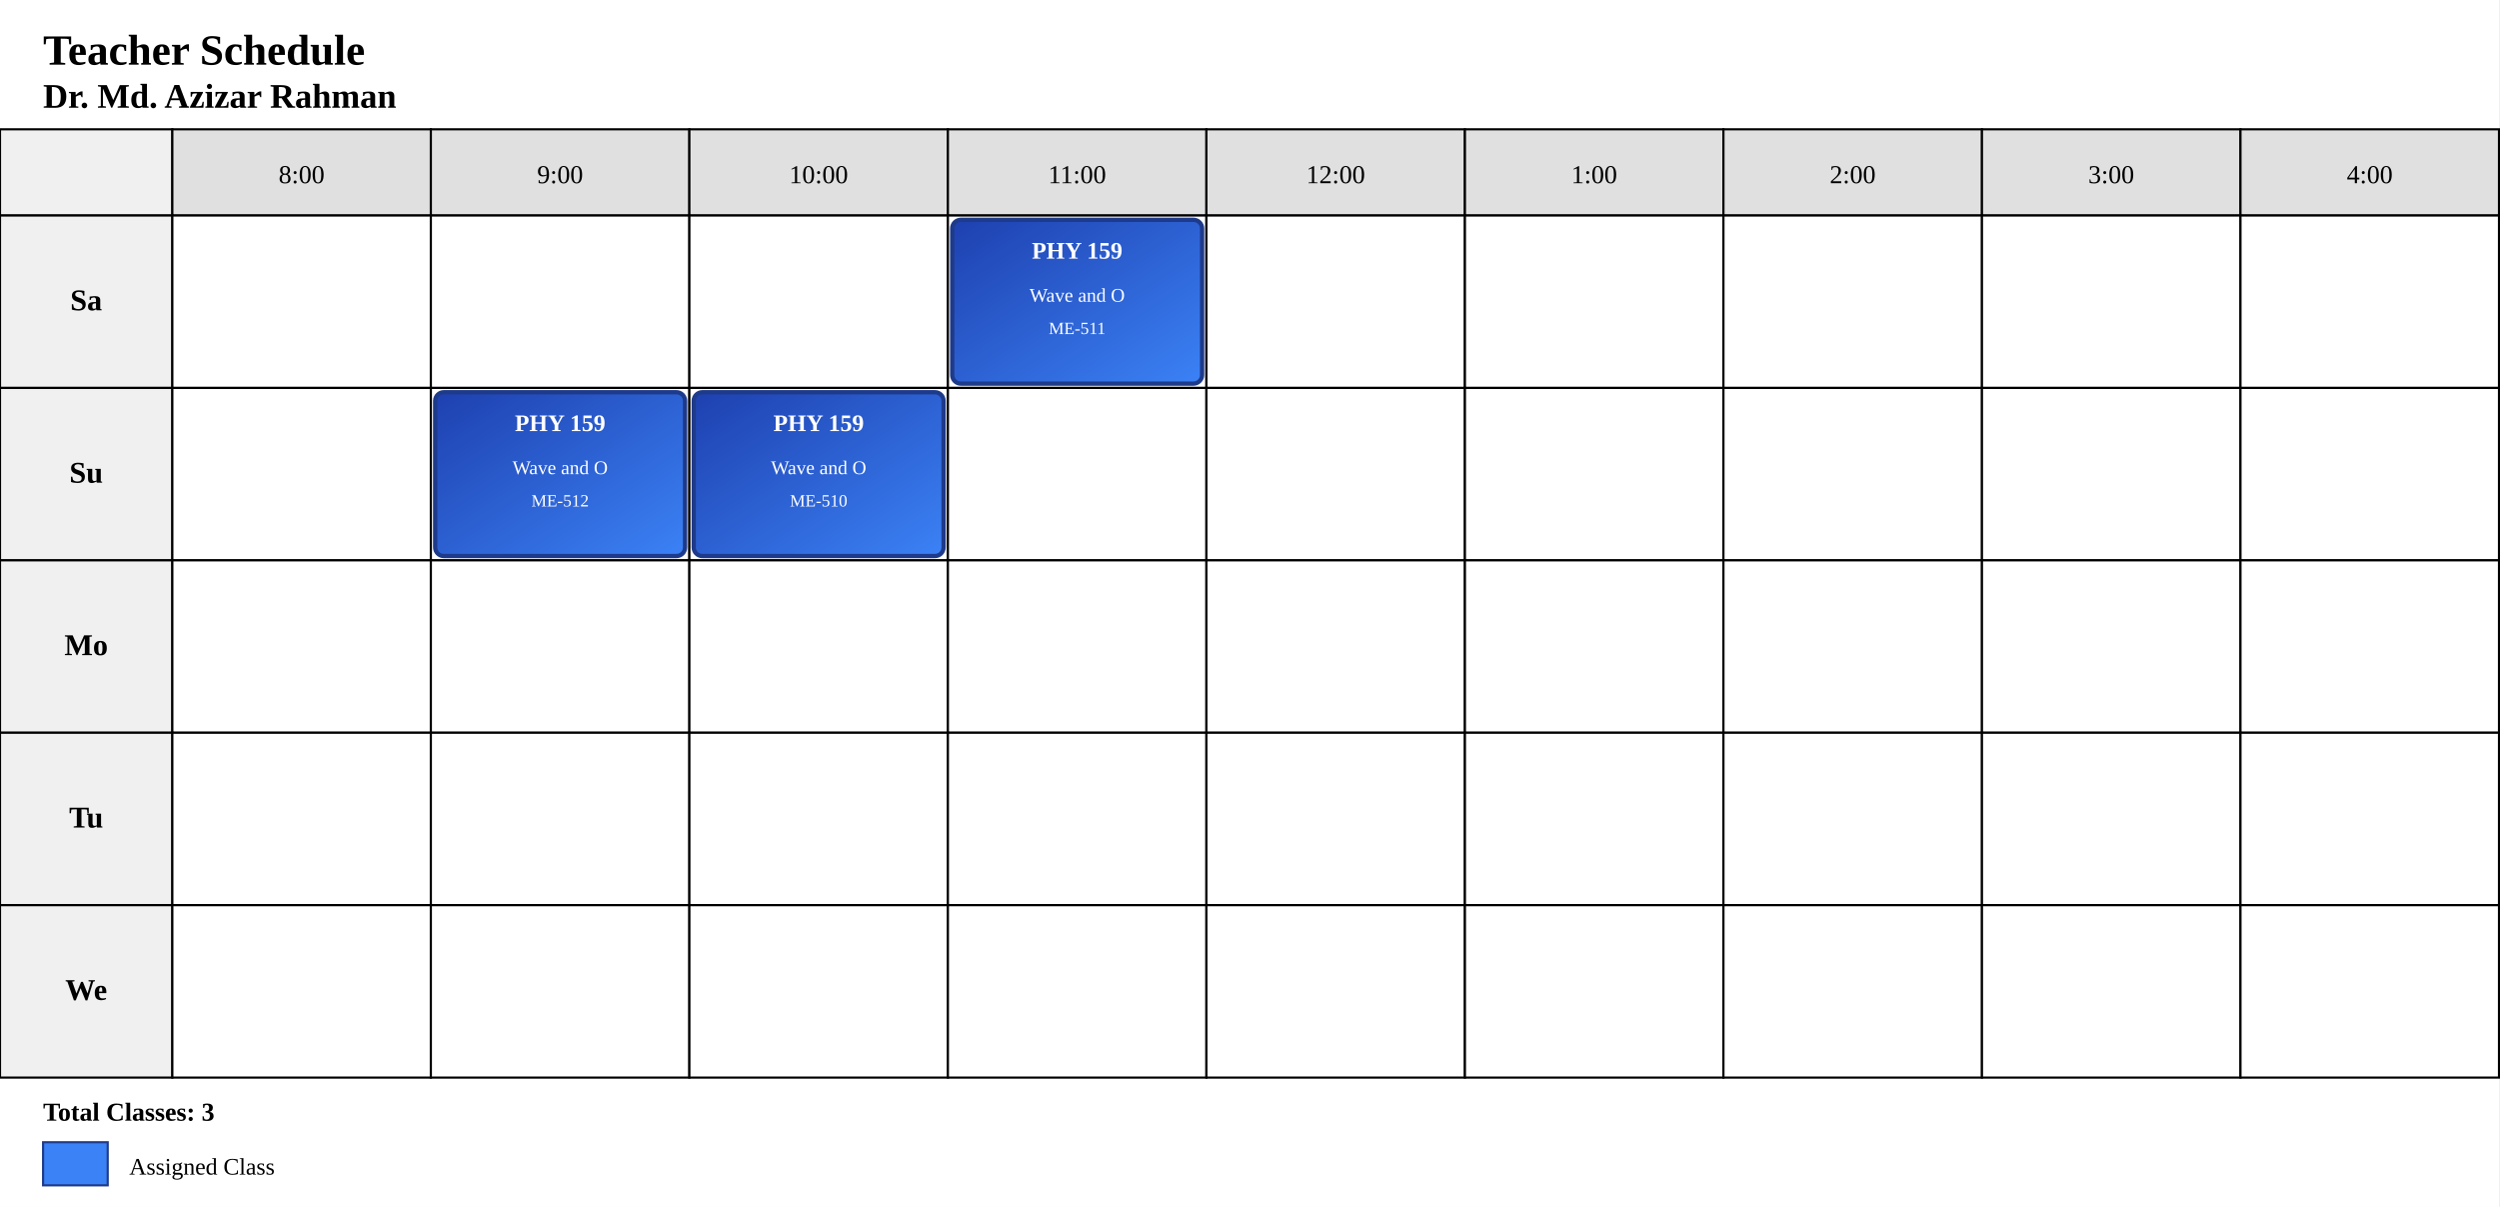
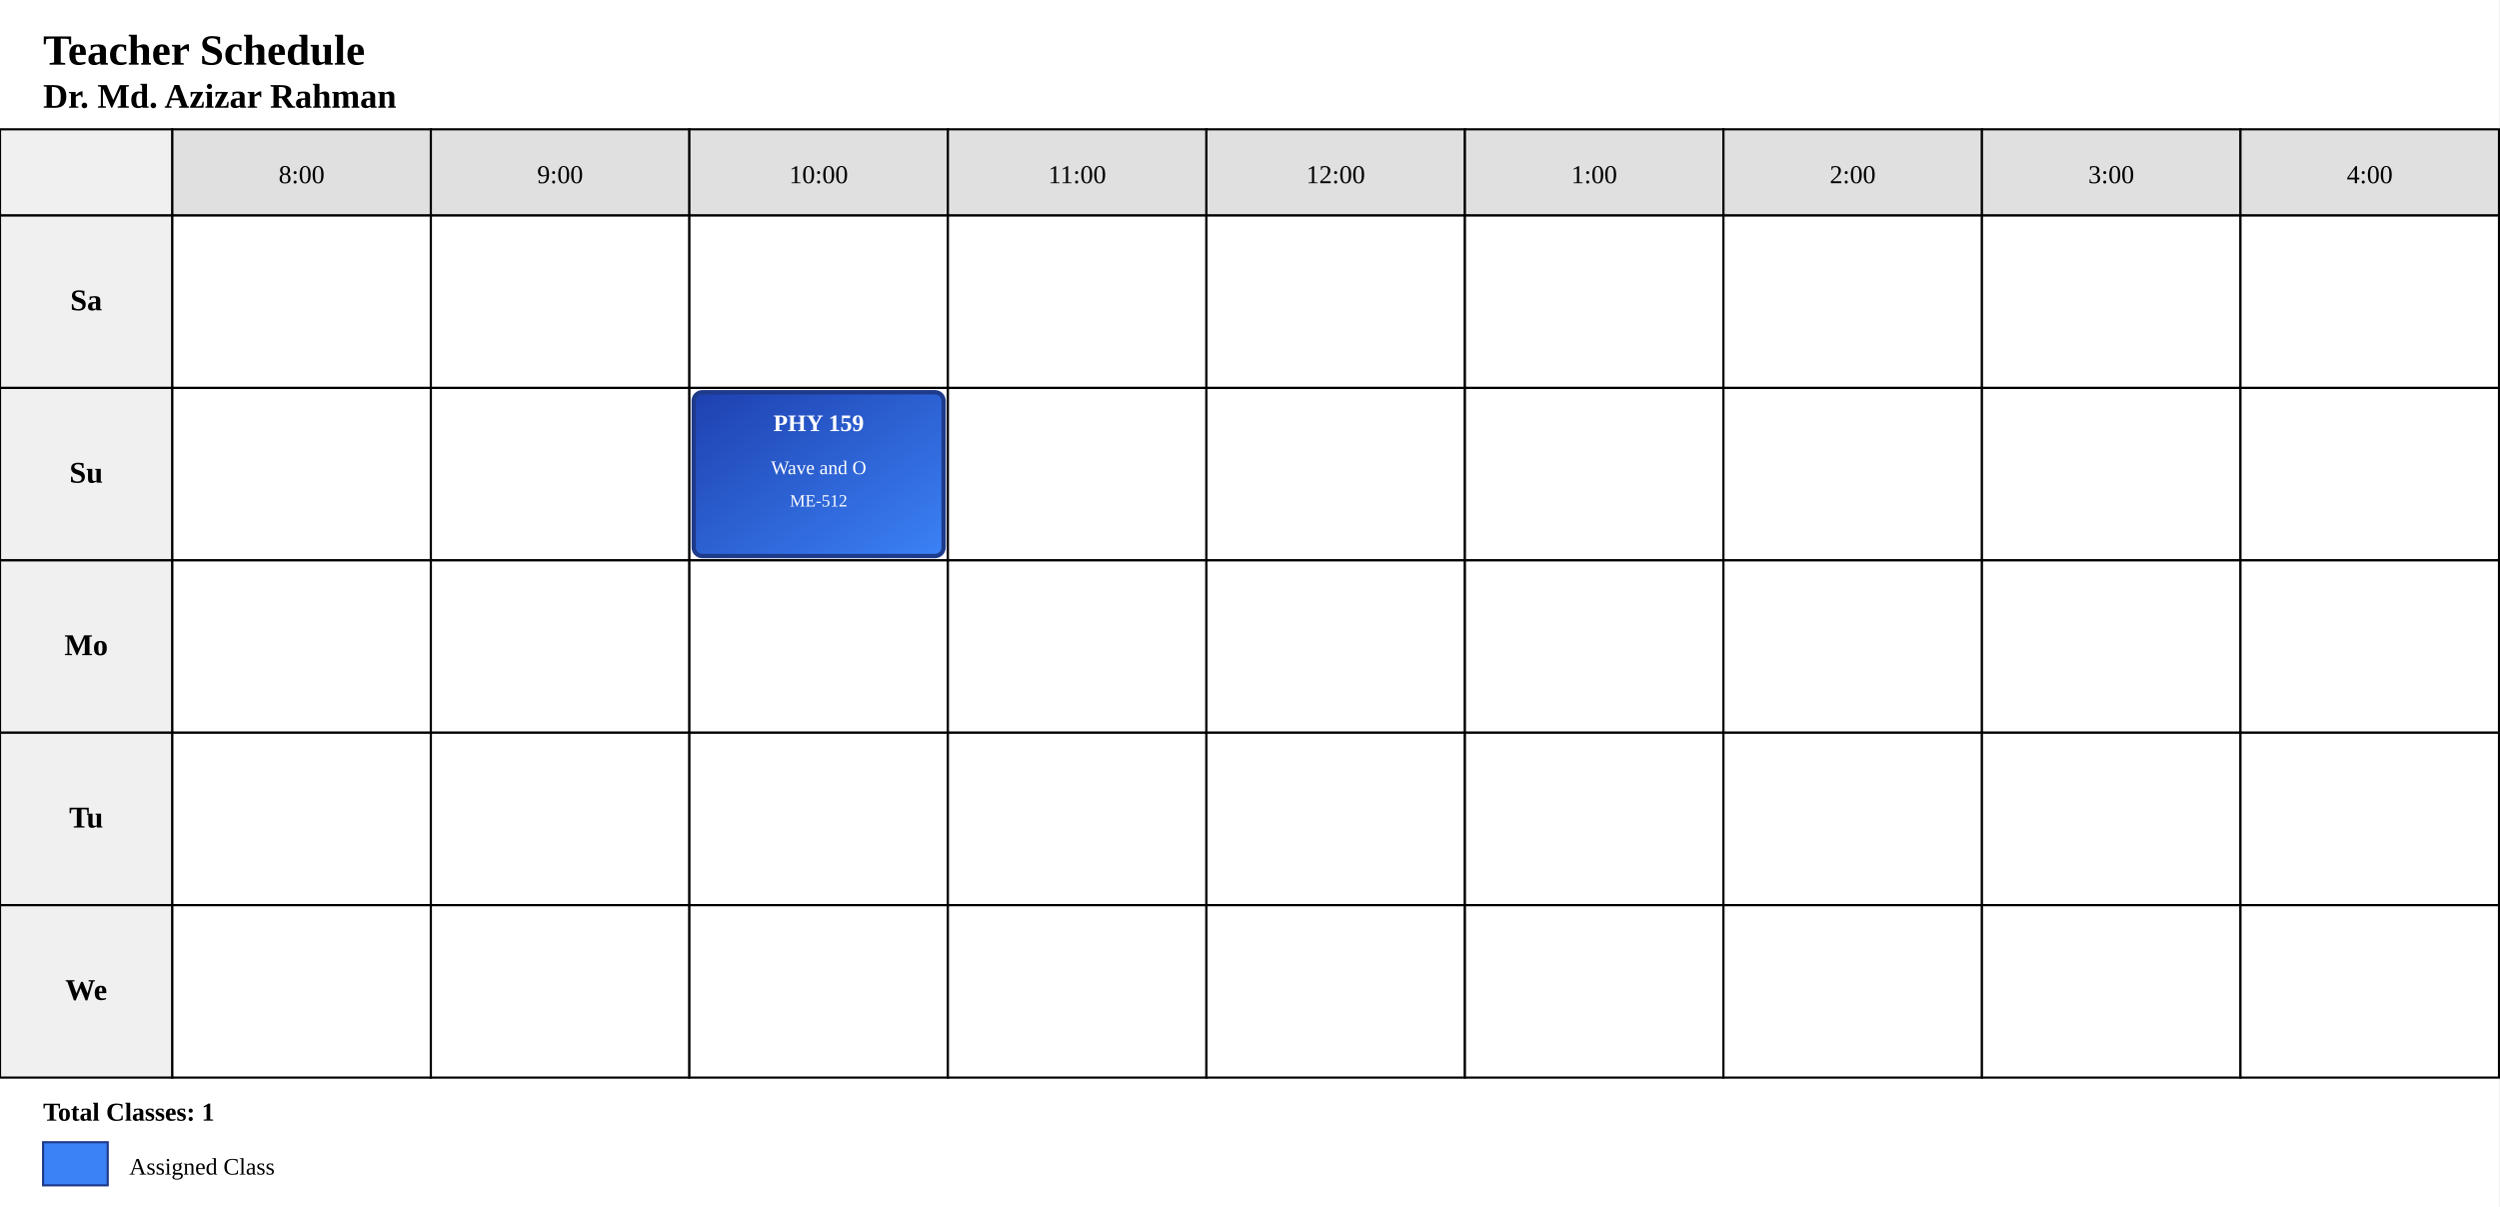
<svg xmlns="http://www.w3.org/2000/svg" width="1160" height="560">
  <rect width="1160" height="560" fill="white" />
  <text x="20" y="30" font-size="20" font-weight="bold">Teacher Schedule</text>
  <text x="20" y="50" font-size="16" font-weight="bold">Dr. Md. Azizar Rahman</text>
  <rect x="0" y="60" width="80" height="40" fill="#f0f0f0" stroke="black" stroke-width="1" />
  <rect x="80" y="60" width="120" height="40" fill="#e0e0e0" stroke="black" stroke-width="1" />
  <text x="140" y="85" font-size="12" text-anchor="middle">8:00</text>
  <rect x="200" y="60" width="120" height="40" fill="#e0e0e0" stroke="black" stroke-width="1" />
  <text x="260" y="85" font-size="12" text-anchor="middle">9:00</text>
  <rect x="320" y="60" width="120" height="40" fill="#e0e0e0" stroke="black" stroke-width="1" />
  <text x="380" y="85" font-size="12" text-anchor="middle">10:00</text>
  <rect x="440" y="60" width="120" height="40" fill="#e0e0e0" stroke="black" stroke-width="1" />
  <text x="500" y="85" font-size="12" text-anchor="middle">11:00</text>
  <rect x="560" y="60" width="120" height="40" fill="#e0e0e0" stroke="black" stroke-width="1" />
  <text x="620" y="85" font-size="12" text-anchor="middle">12:00</text>
  <rect x="680" y="60" width="120" height="40" fill="#e0e0e0" stroke="black" stroke-width="1" />
  <text x="740" y="85" font-size="12" text-anchor="middle">1:00</text>
  <rect x="800" y="60" width="120" height="40" fill="#e0e0e0" stroke="black" stroke-width="1" />
  <text x="860" y="85" font-size="12" text-anchor="middle">2:00</text>
  <rect x="920" y="60" width="120" height="40" fill="#e0e0e0" stroke="black" stroke-width="1" />
  <text x="980" y="85" font-size="12" text-anchor="middle">3:00</text>
  <rect x="1040" y="60" width="120" height="40" fill="#e0e0e0" stroke="black" stroke-width="1" />
  <text x="1100" y="85" font-size="12" text-anchor="middle">4:00</text>
  <rect x="0" y="100" width="80" height="80" fill="#f0f0f0" stroke="black" stroke-width="1" />
  <text x="40" y="140" font-size="14" font-weight="bold" text-anchor="middle" dominant-baseline="middle">Sa</text>
  <rect x="80" y="100" width="120" height="80" fill="white" stroke="black" stroke-width="1" />
  <rect x="200" y="100" width="120" height="80" fill="white" stroke="black" stroke-width="1" />
  <rect x="320" y="100" width="120" height="80" fill="white" stroke="black" stroke-width="1" />
  <rect x="440" y="100" width="120" height="80" fill="white" stroke="black" stroke-width="1" />
  <rect x="560" y="100" width="120" height="80" fill="white" stroke="black" stroke-width="1" />
  <rect x="680" y="100" width="120" height="80" fill="white" stroke="black" stroke-width="1" />
  <rect x="800" y="100" width="120" height="80" fill="white" stroke="black" stroke-width="1" />
  <rect x="920" y="100" width="120" height="80" fill="white" stroke="black" stroke-width="1" />
  <rect x="1040" y="100" width="120" height="80" fill="white" stroke="black" stroke-width="1" />
-   <defs>
-     <linearGradient id="blueGrad" x1="0%" y1="0%" x2="100%" y2="100%">
-       <stop offset="0%" style="stop-color:#1e40af;stop-opacity:1" />
-       <stop offset="100%" style="stop-color:#3b82f6;stop-opacity:1" />
-     </linearGradient>
-   </defs>
-   <rect x="442" y="102" width="116" height="76" fill="url(#blueGrad)" stroke="#1e3a8a" stroke-width="2" rx="4" />
-   <text x="500" y="120" font-size="11" font-weight="bold" fill="white" text-anchor="middle">PHY 159</text>
-   <text x="500" y="140" font-size="9" fill="white" text-anchor="middle">Wave and O</text>
-   <text x="500" y="155" font-size="8" fill="white" text-anchor="middle">ME-511</text>
  <rect x="0" y="180" width="80" height="80" fill="#f0f0f0" stroke="black" stroke-width="1" />
  <text x="40" y="220" font-size="14" font-weight="bold" text-anchor="middle" dominant-baseline="middle">Su</text>
  <rect x="80" y="180" width="120" height="80" fill="white" stroke="black" stroke-width="1" />
  <rect x="200" y="180" width="120" height="80" fill="white" stroke="black" stroke-width="1" />
  <rect x="320" y="180" width="120" height="80" fill="white" stroke="black" stroke-width="1" />
  <rect x="440" y="180" width="120" height="80" fill="white" stroke="black" stroke-width="1" />
  <rect x="560" y="180" width="120" height="80" fill="white" stroke="black" stroke-width="1" />
  <rect x="680" y="180" width="120" height="80" fill="white" stroke="black" stroke-width="1" />
  <rect x="800" y="180" width="120" height="80" fill="white" stroke="black" stroke-width="1" />
  <rect x="920" y="180" width="120" height="80" fill="white" stroke="black" stroke-width="1" />
  <rect x="1040" y="180" width="120" height="80" fill="white" stroke="black" stroke-width="1" />
  <defs>
    <linearGradient id="blueGrad" x1="0%" y1="0%" x2="100%" y2="100%">
      <stop offset="0%" style="stop-color:#1e40af;stop-opacity:1" />
      <stop offset="100%" style="stop-color:#3b82f6;stop-opacity:1" />
    </linearGradient>
  </defs>
  <rect x="322" y="182" width="116" height="76" fill="url(#blueGrad)" stroke="#1e3a8a" stroke-width="2" rx="4" />
  <text x="380" y="200" font-size="11" font-weight="bold" fill="white" text-anchor="middle">PHY 159</text>
  <text x="380" y="220" font-size="9" fill="white" text-anchor="middle">Wave and O</text>
-   <text x="380" y="235" font-size="8" fill="white" text-anchor="middle">ME-510</text>
-   <defs>
-     <linearGradient id="blueGrad" x1="0%" y1="0%" x2="100%" y2="100%">
-       <stop offset="0%" style="stop-color:#1e40af;stop-opacity:1" />
-       <stop offset="100%" style="stop-color:#3b82f6;stop-opacity:1" />
-     </linearGradient>
-   </defs>
-   <rect x="202" y="182" width="116" height="76" fill="url(#blueGrad)" stroke="#1e3a8a" stroke-width="2" rx="4" />
-   <text x="260" y="200" font-size="11" font-weight="bold" fill="white" text-anchor="middle">PHY 159</text>
-   <text x="260" y="220" font-size="9" fill="white" text-anchor="middle">Wave and O</text>
-   <text x="260" y="235" font-size="8" fill="white" text-anchor="middle">ME-512</text>
+   <text x="380" y="235" font-size="8" fill="white" text-anchor="middle">ME-512</text>
  <rect x="0" y="260" width="80" height="80" fill="#f0f0f0" stroke="black" stroke-width="1" />
  <text x="40" y="300" font-size="14" font-weight="bold" text-anchor="middle" dominant-baseline="middle">Mo</text>
  <rect x="80" y="260" width="120" height="80" fill="white" stroke="black" stroke-width="1" />
  <rect x="200" y="260" width="120" height="80" fill="white" stroke="black" stroke-width="1" />
  <rect x="320" y="260" width="120" height="80" fill="white" stroke="black" stroke-width="1" />
  <rect x="440" y="260" width="120" height="80" fill="white" stroke="black" stroke-width="1" />
  <rect x="560" y="260" width="120" height="80" fill="white" stroke="black" stroke-width="1" />
  <rect x="680" y="260" width="120" height="80" fill="white" stroke="black" stroke-width="1" />
  <rect x="800" y="260" width="120" height="80" fill="white" stroke="black" stroke-width="1" />
  <rect x="920" y="260" width="120" height="80" fill="white" stroke="black" stroke-width="1" />
  <rect x="1040" y="260" width="120" height="80" fill="white" stroke="black" stroke-width="1" />
  <rect x="0" y="340" width="80" height="80" fill="#f0f0f0" stroke="black" stroke-width="1" />
  <text x="40" y="380" font-size="14" font-weight="bold" text-anchor="middle" dominant-baseline="middle">Tu</text>
  <rect x="80" y="340" width="120" height="80" fill="white" stroke="black" stroke-width="1" />
  <rect x="200" y="340" width="120" height="80" fill="white" stroke="black" stroke-width="1" />
  <rect x="320" y="340" width="120" height="80" fill="white" stroke="black" stroke-width="1" />
  <rect x="440" y="340" width="120" height="80" fill="white" stroke="black" stroke-width="1" />
  <rect x="560" y="340" width="120" height="80" fill="white" stroke="black" stroke-width="1" />
  <rect x="680" y="340" width="120" height="80" fill="white" stroke="black" stroke-width="1" />
  <rect x="800" y="340" width="120" height="80" fill="white" stroke="black" stroke-width="1" />
  <rect x="920" y="340" width="120" height="80" fill="white" stroke="black" stroke-width="1" />
  <rect x="1040" y="340" width="120" height="80" fill="white" stroke="black" stroke-width="1" />
  <rect x="0" y="420" width="80" height="80" fill="#f0f0f0" stroke="black" stroke-width="1" />
  <text x="40" y="460" font-size="14" font-weight="bold" text-anchor="middle" dominant-baseline="middle">We</text>
  <rect x="80" y="420" width="120" height="80" fill="white" stroke="black" stroke-width="1" />
  <rect x="200" y="420" width="120" height="80" fill="white" stroke="black" stroke-width="1" />
  <rect x="320" y="420" width="120" height="80" fill="white" stroke="black" stroke-width="1" />
  <rect x="440" y="420" width="120" height="80" fill="white" stroke="black" stroke-width="1" />
  <rect x="560" y="420" width="120" height="80" fill="white" stroke="black" stroke-width="1" />
  <rect x="680" y="420" width="120" height="80" fill="white" stroke="black" stroke-width="1" />
  <rect x="800" y="420" width="120" height="80" fill="white" stroke="black" stroke-width="1" />
  <rect x="920" y="420" width="120" height="80" fill="white" stroke="black" stroke-width="1" />
  <rect x="1040" y="420" width="120" height="80" fill="white" stroke="black" stroke-width="1" />
-   <text x="20" y="520" font-size="12" font-weight="bold">Total Classes: 3</text>
+   <text x="20" y="520" font-size="12" font-weight="bold">Total Classes: 1</text>
  <rect x="20" y="530" width="30" height="20" fill="#3B82F6" stroke="#1e3a8a" stroke-width="1" />
  <text x="60" y="545" font-size="11">Assigned Class</text>
</svg>
